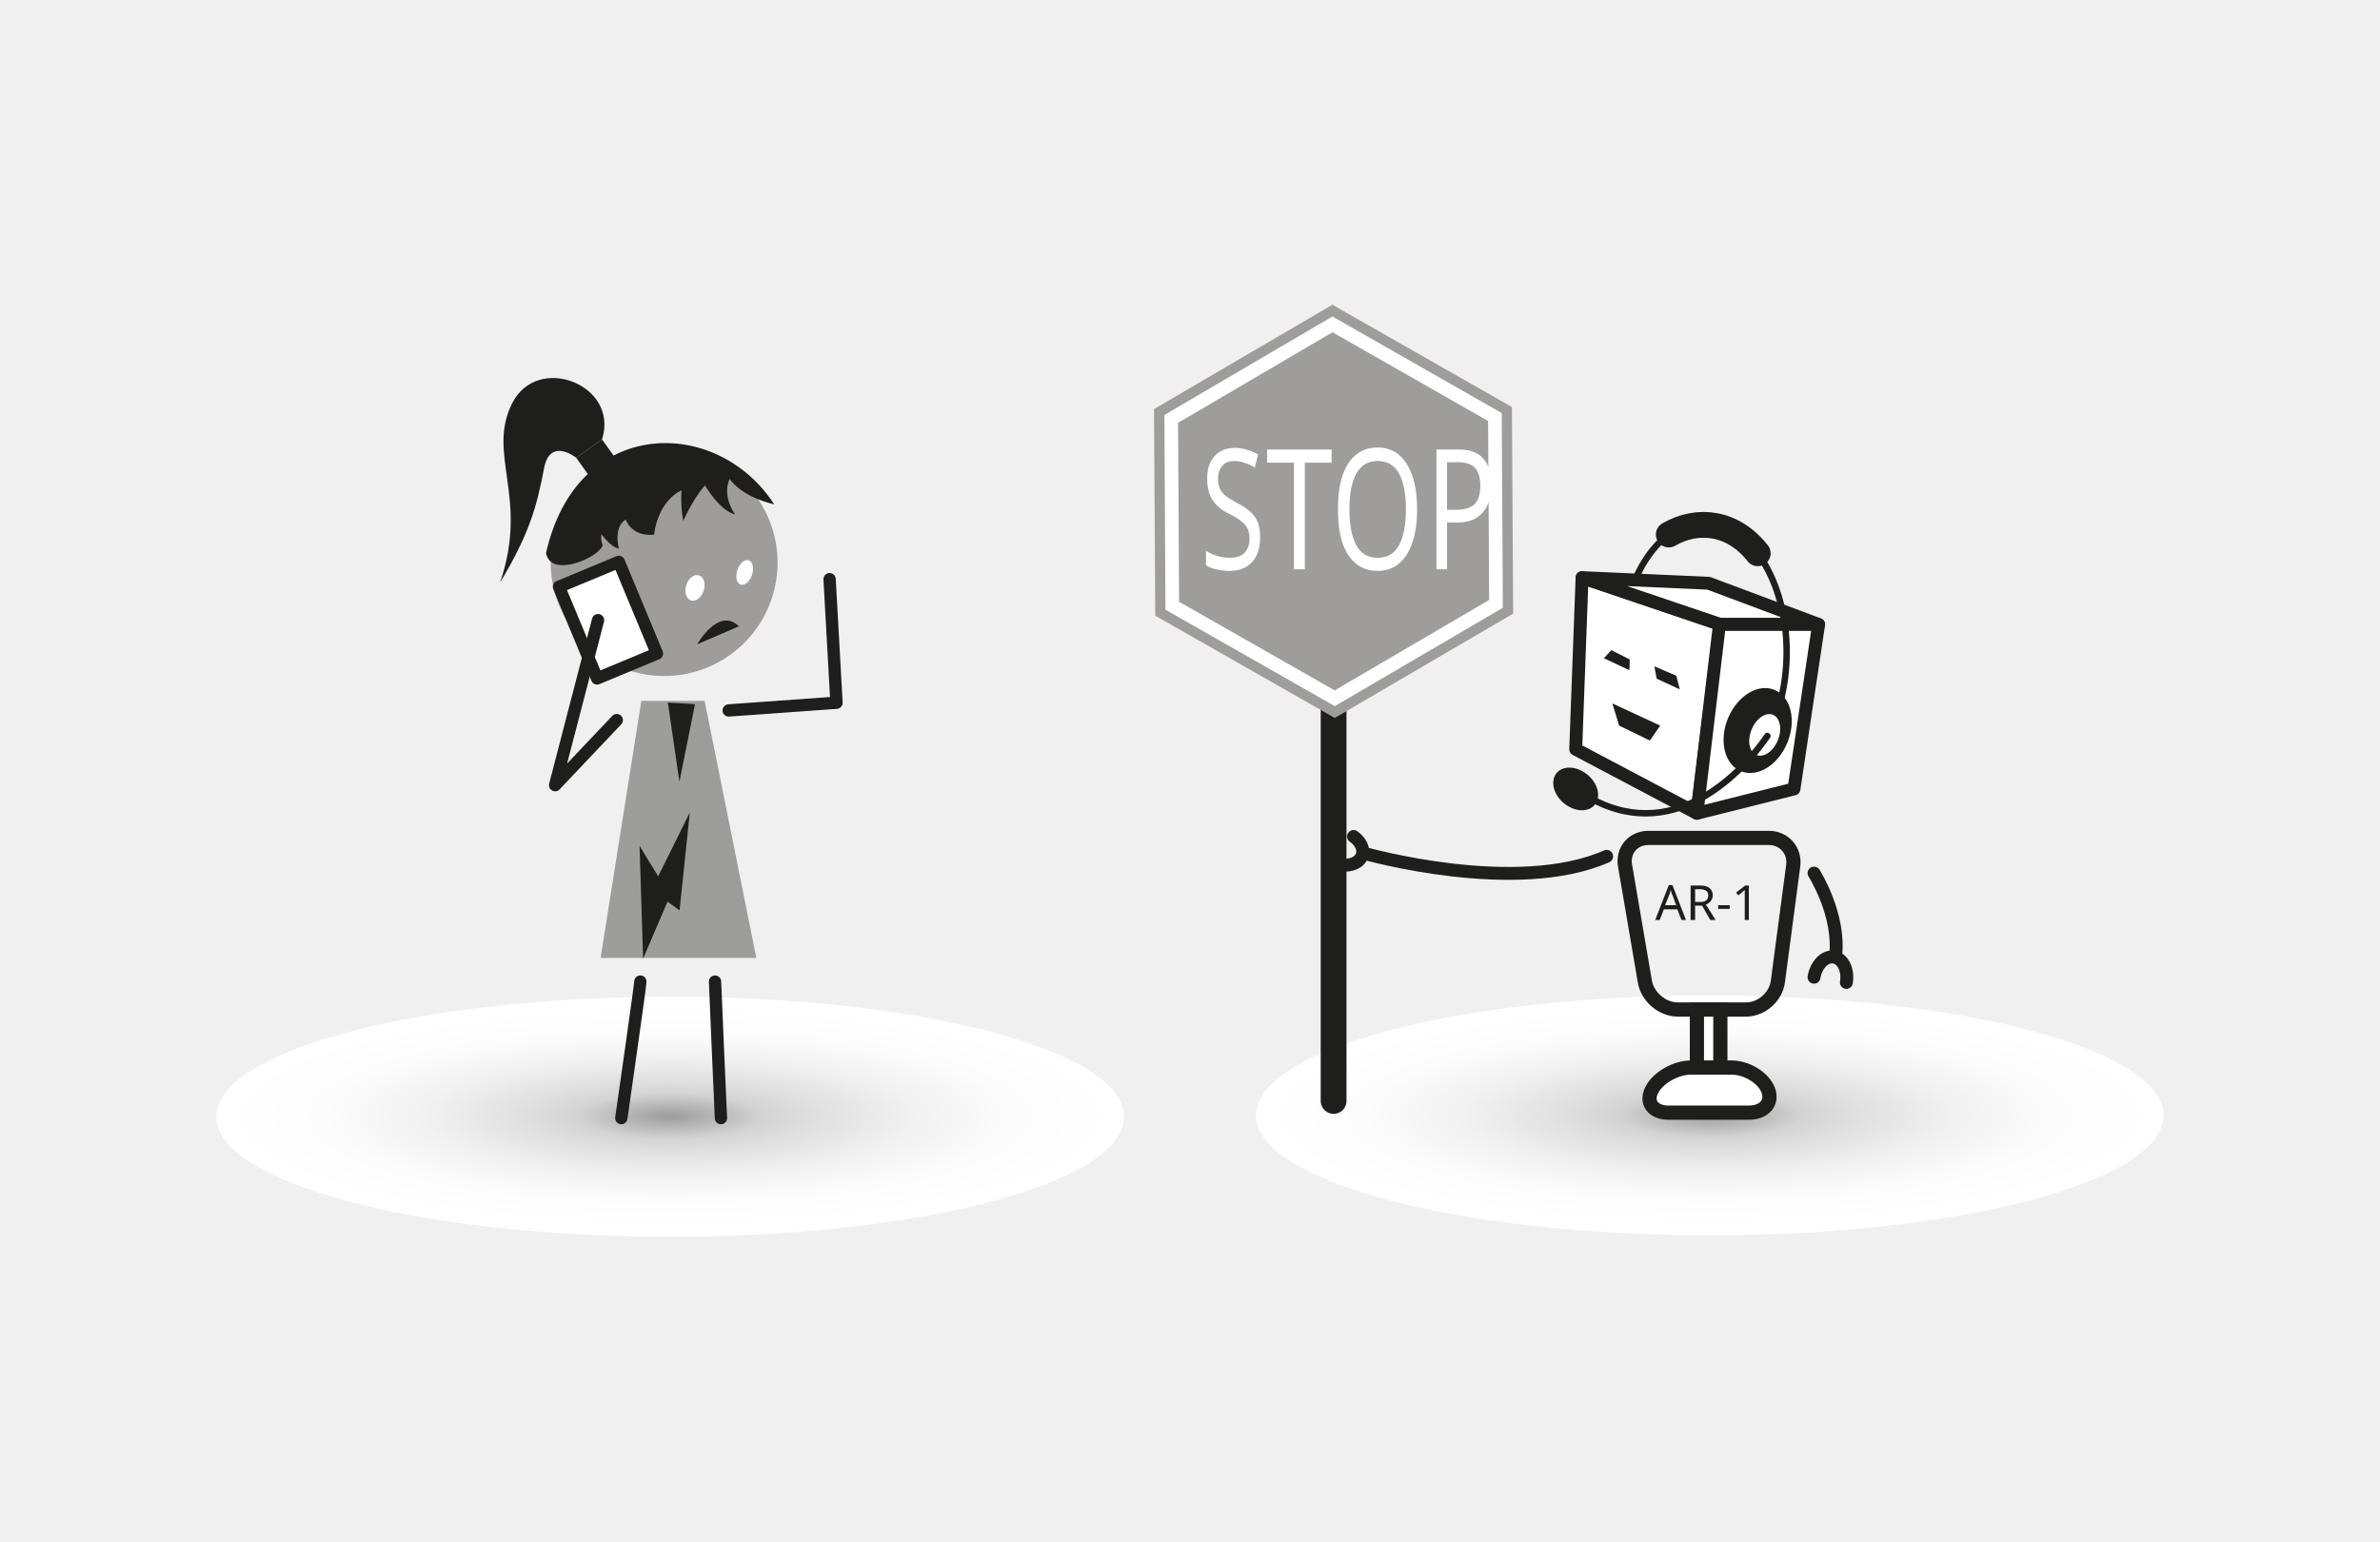
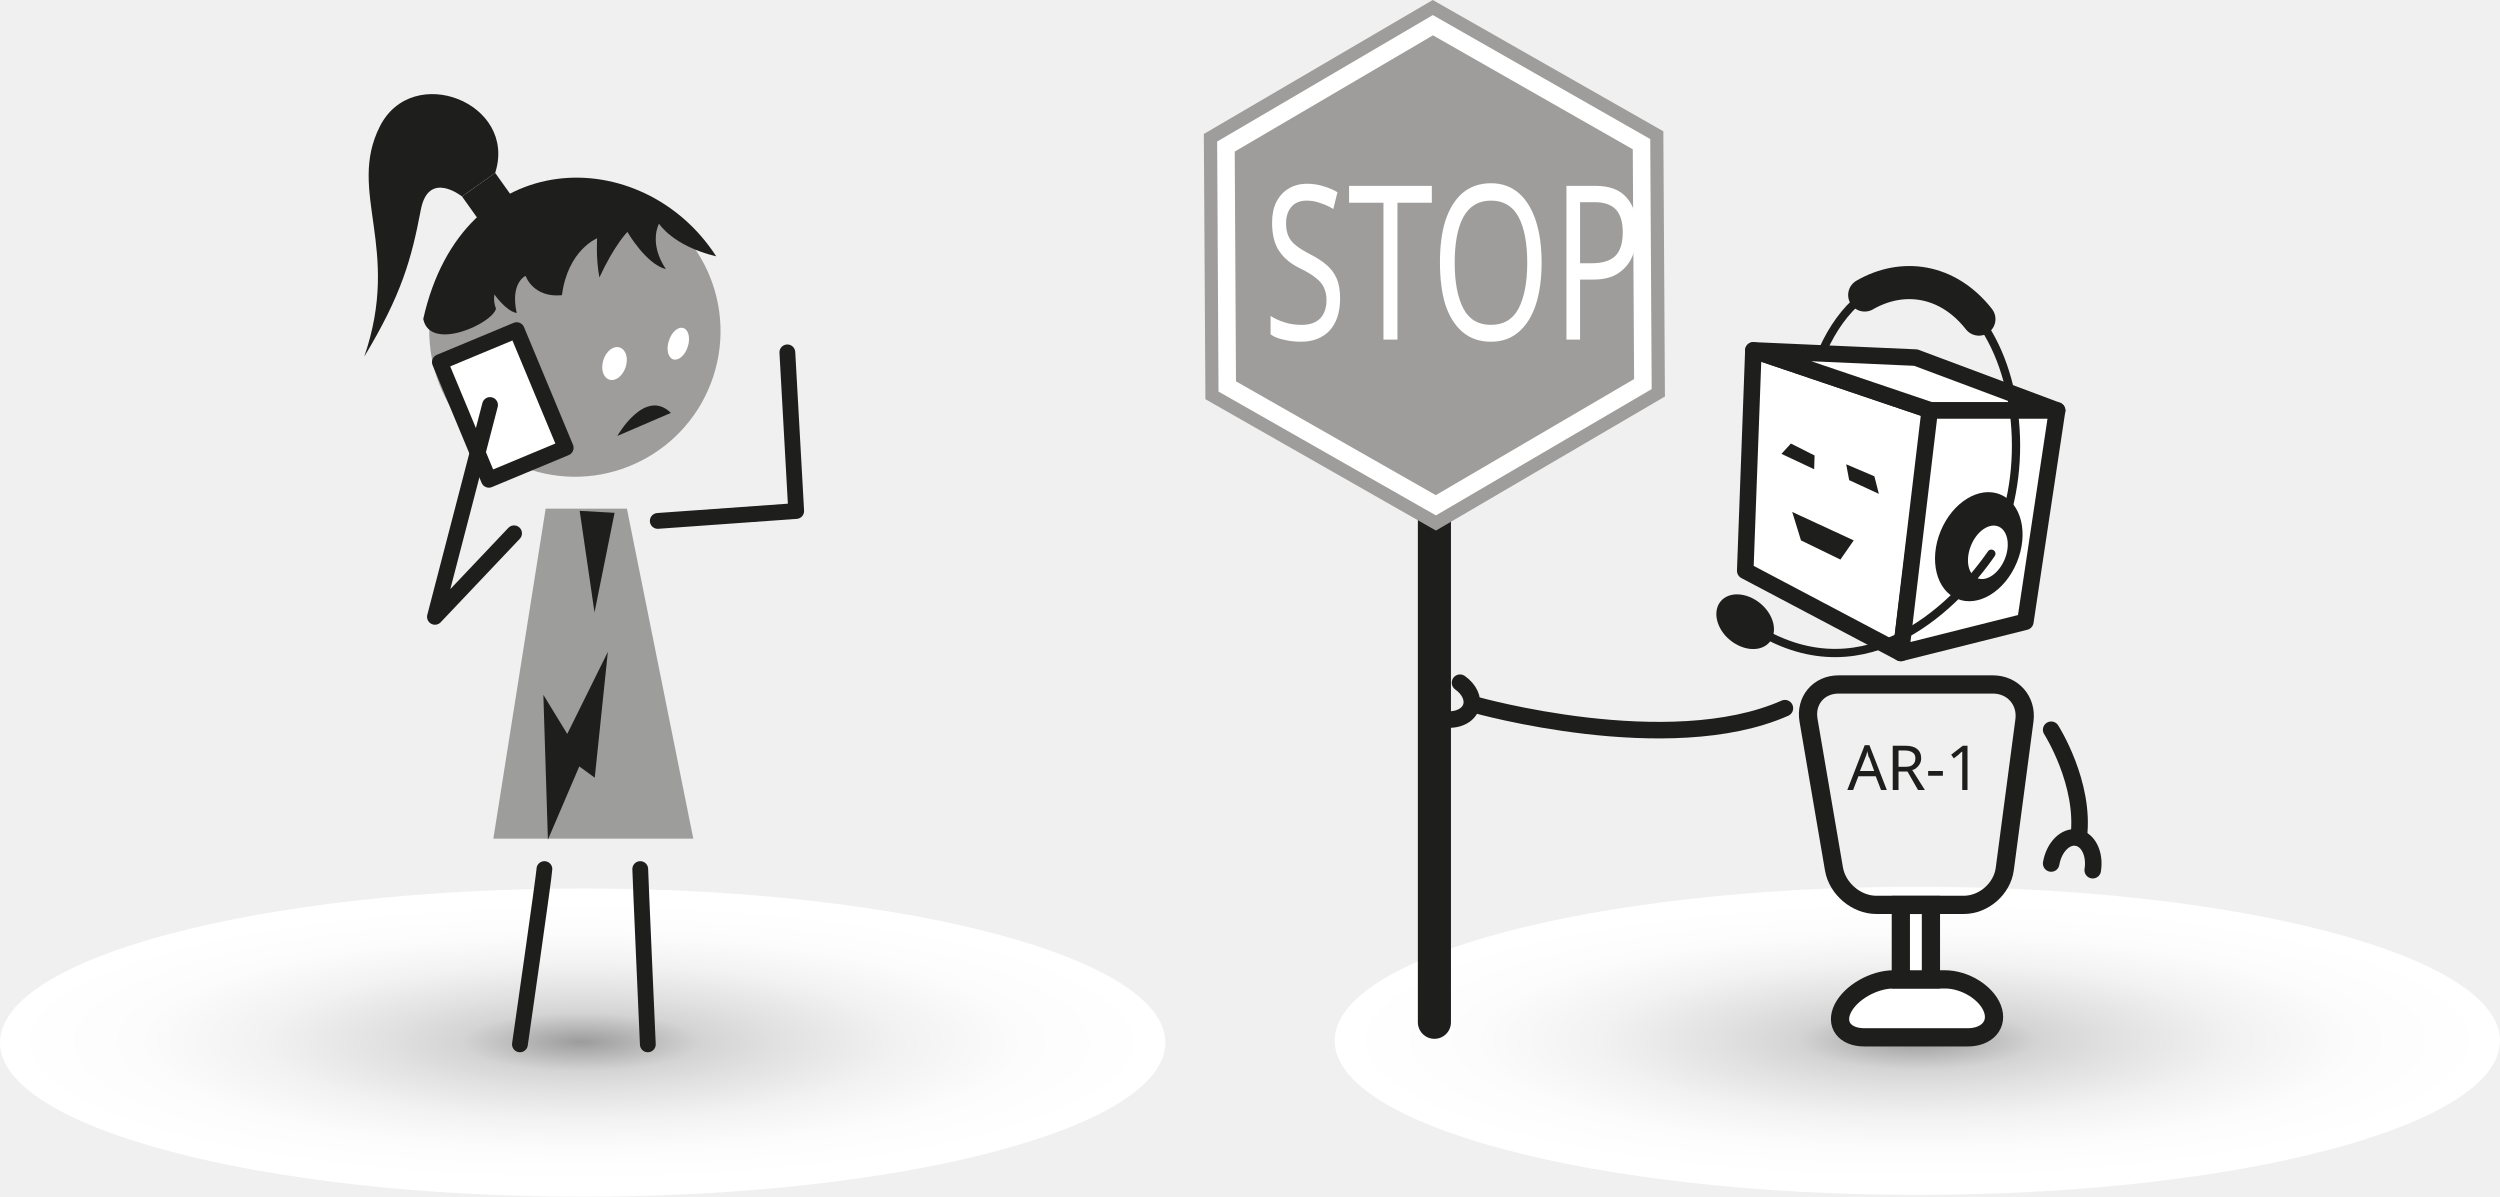
- <svg xmlns="http://www.w3.org/2000/svg" version="1.1" id="Layer_1" x="0px" y="0px" width="90.665px" height="58.73px" viewBox="0 0 90.665 58.73" enable-background="new 0 0 90.665 58.73" xml:space="preserve">
+ <svg xmlns="http://www.w3.org/2000/svg" version="1.1" id="Layer_1" x="0px" y="0px" width="74.182px" height="35.508px" viewBox="0 0 74.182 35.508" enable-background="new 0 0 74.182 35.508" xml:space="preserve">
  <g>
    <g>
      <g>
-         <radialGradient id="SVGID_1_" cx="-1132.338" cy="-440.199" r="41.525" gradientTransform="matrix(0.4097 0 0 0.0996 529.0527 86.3234)" gradientUnits="userSpaceOnUse">
+         <radialGradient id="SVGID_1_" cx="-59.219" cy="4935.225" r="41.526" gradientTransform="matrix(0.4097 0 0 0.0996 81.1539 -460.6811)" gradientUnits="userSpaceOnUse">
          <stop offset="0" style="stop-color:#9C9C9C" />
          <stop offset="0.019" style="stop-color:#A2A1A1" />
          <stop offset="0.209" style="stop-color:#D4D4D4" />
          <stop offset="0.342" style="stop-color:#E2E1E2" />
          <stop offset="0.555" style="stop-color:#F2F2F2" />
          <stop offset="0.772" style="stop-color:#FCFCFC" />
          <stop offset="1" style="stop-color:#FFFFFF" />
        </radialGradient>
-         <path fill="url(#SVGID_1_)" d="M82.422,42.493c0,2.525-7.738,4.574-17.287,4.574c-9.551,0-17.291-2.049-17.291-4.574     c0-2.521,7.74-4.568,17.291-4.568C74.684,37.925,82.422,39.972,82.422,42.493z" />
-         <polygon fill="#FFFFFF" stroke="#1E1E1C" stroke-width="0.491" stroke-linecap="round" stroke-linejoin="round" stroke-miterlimit="10" points="     64.643,30.987 60.026,28.547 60.268,22.008 65.536,23.791    " />
-         <polygon fill="#1E1E1C" points="62.071,25.535 61.1,25.078 61.383,24.772 62.086,25.127    " />
-         <polygon fill="#1E1E1C" points="63.991,26.265 63.11,25.858 63.022,25.388 63.858,25.745    " />
-         <polygon fill="#1E1E1C" points="62.85,28.215 61.68,27.646 61.422,26.801 63.245,27.646    " />
-         <polygon fill="#FFFFFF" stroke="#1E1E1C" stroke-width="0.491" stroke-linecap="round" stroke-linejoin="round" stroke-miterlimit="10" points="     65.536,23.791 60.268,22.008 65.09,22.222 69.28,23.791    " />
-         <polygon fill="#FFFFFF" stroke="#1E1E1C" stroke-width="0.491" stroke-linecap="round" stroke-linejoin="round" stroke-miterlimit="10" points="     68.34,30.059 64.643,30.987 65.502,23.791 69.28,23.791    " />
-         <path fill="none" stroke="#1E1E1C" stroke-width="0.491" stroke-linecap="round" stroke-linejoin="round" stroke-miterlimit="10" d="     M52.006,32.521c0,0,5.746,1.629,9.199,0.105" />
-         <path fill="none" stroke="#1E1E1C" stroke-width="0.491" stroke-linecap="round" stroke-linejoin="round" stroke-miterlimit="10" d="     M69.104,33.265c0,0,1.023,1.598,0.818,3.197" />
-         <path fill="#1E1E1C" d="M68.088,28.298c-0.352,0.858-1.145,1.343-1.771,1.083c-0.623-0.256-0.844-1.158-0.49-2.015     c0.354-0.854,1.145-1.342,1.77-1.081C68.223,26.542,68.44,27.442,68.088,28.298z" />
-         <path fill="none" stroke="#1E1E1C" stroke-width="0.245" stroke-linecap="round" stroke-linejoin="round" stroke-miterlimit="10" d="     M62.334,21.987c0.57-1.266,1.512-2.087,2.574-2.087c1.742,0,3.154,2.212,3.154,4.939c0,1.282-0.309,2.453-0.824,3.329" />
-         <path fill="none" stroke="#1E1E1C" stroke-width="0.491" stroke-linecap="round" stroke-linejoin="round" stroke-miterlimit="10" d="     M67.239,28.169" />
-         <path fill="none" stroke="#1E1E1C" stroke-width="0.982" stroke-linecap="round" stroke-linejoin="round" stroke-miterlimit="10" d="     M63.571,20.366c1.119-0.646,2.461-0.466,3.389,0.714" />
-         <path fill="#1E1E1C" d="M60.75,30.665c-0.25,0.297-0.773,0.271-1.178-0.065c-0.4-0.33-0.521-0.846-0.275-1.146     c0.25-0.3,0.777-0.272,1.18,0.065C60.879,29.852,61,30.362,60.75,30.665z" />
-         <path fill="#FFFFFF" d="M67.725,28.207c-0.174,0.423-0.539,0.673-0.814,0.558c-0.277-0.112-0.359-0.546-0.184-0.972     c0.172-0.421,0.537-0.671,0.816-0.558C67.815,27.351,67.899,27.786,67.725,28.207z" />
-         <path fill="none" stroke="#1E1E1C" stroke-width="0.245" stroke-linecap="round" stroke-linejoin="round" stroke-miterlimit="10" d="     M67.329,28.042c-1.152,1.661-3.943,4.389-7.303,2.017" />
-         <text transform="matrix(1 0 0 1 63.0552 35.0518)" fill="#1E1E1C" font-family="'ArialRoundedMTBold'" font-size="1.838">AR-1</text>
+         <path fill="url(#SVGID_1_)" d="M74.18,30.881c0,2.525-7.736,4.574-17.287,4.574s-17.289-2.049-17.289-4.574     c0-2.521,7.738-4.568,17.289-4.568S74.18,28.361,74.18,30.881z" />
+         <polygon fill="#FFFFFF" stroke="#1E1E1C" stroke-width="0.491" stroke-linecap="round" stroke-linejoin="round" stroke-miterlimit="10" points="     56.403,19.375 51.786,16.936 52.028,10.397 57.296,12.18    " />
+         <polygon fill="#1E1E1C" points="53.831,13.924 52.86,13.467 53.141,13.161 53.844,13.516    " />
+         <polygon fill="#1E1E1C" points="55.751,14.654 54.87,14.247 54.782,13.777 55.618,14.133    " />
+         <polygon fill="#1E1E1C" points="54.61,16.604 53.44,16.035 53.18,15.191 55.005,16.035    " />
+         <polygon fill="#FFFFFF" stroke="#1E1E1C" stroke-width="0.491" stroke-linecap="round" stroke-linejoin="round" stroke-miterlimit="10" points="     57.296,12.18 52.028,10.397 56.848,10.611 61.04,12.18    " />
+         <polygon fill="#FFFFFF" stroke="#1E1E1C" stroke-width="0.491" stroke-linecap="round" stroke-linejoin="round" stroke-miterlimit="10" points="     60.098,18.448 56.403,19.375 57.26,12.18 61.04,12.18    " />
+         <path fill="none" stroke="#1E1E1C" stroke-width="0.491" stroke-linecap="round" stroke-linejoin="round" stroke-miterlimit="10" d="     M43.764,20.91c0,0,5.746,1.629,9.199,0.104" />
+         <path fill="none" stroke="#1E1E1C" stroke-width="0.491" stroke-linecap="round" stroke-linejoin="round" stroke-miterlimit="10" d="     M60.864,21.654c0,0,1.021,1.598,0.816,3.196" />
+         <path fill="#1E1E1C" d="M59.846,16.686c-0.352,0.858-1.145,1.345-1.77,1.084c-0.623-0.256-0.844-1.157-0.49-2.016     c0.354-0.854,1.146-1.342,1.771-1.08C59.983,14.93,60.2,15.831,59.846,16.686z" />
+         <path fill="none" stroke="#1E1E1C" stroke-width="0.245" stroke-linecap="round" stroke-linejoin="round" stroke-miterlimit="10" d="     M54.093,10.375c0.57-1.266,1.514-2.087,2.574-2.087c1.742,0,3.154,2.212,3.154,4.938c0,1.281-0.311,2.453-0.824,3.328" />
+         <path fill="none" stroke="#1E1E1C" stroke-width="0.491" stroke-linecap="round" stroke-linejoin="round" stroke-miterlimit="10" d="     M58.999,16.557" />
+         <path fill="none" stroke="#1E1E1C" stroke-width="0.982" stroke-linecap="round" stroke-linejoin="round" stroke-miterlimit="10" d="     M55.331,8.754c1.119-0.646,2.461-0.466,3.389,0.715" />
+         <path fill="#1E1E1C" d="M52.509,19.053c-0.25,0.297-0.771,0.271-1.178-0.063c-0.4-0.33-0.521-0.847-0.275-1.146     c0.25-0.301,0.777-0.271,1.182,0.064C52.637,18.241,52.759,18.75,52.509,19.053z" />
+         <path fill="#FFFFFF" d="M59.485,16.596c-0.176,0.422-0.539,0.672-0.814,0.559c-0.277-0.112-0.359-0.546-0.184-0.973     c0.172-0.422,0.537-0.672,0.814-0.559C59.575,15.74,59.659,16.174,59.485,16.596z" />
+         <path fill="none" stroke="#1E1E1C" stroke-width="0.245" stroke-linecap="round" stroke-linejoin="round" stroke-miterlimit="10" d="     M59.089,16.43c-1.15,1.662-3.941,4.391-7.303,2.019" />
+         <text transform="matrix(1 0 0 1 54.8152 23.4409)" fill="#1E1E1C" font-family="'ArialRoundedMTBold'" font-size="1.838">AR-1</text>
        <g>
-           <path fill="none" stroke="#1E1E1C" stroke-width="0.541" stroke-miterlimit="10" d="M67.727,37.399      c-0.077,0.586-0.624,1.064-1.214,1.064h-2.596c-0.59,0-1.155-0.477-1.255-1.059l-0.756-4.42c-0.1-0.582,0.302-1.059,0.892-1.059      h4.58c0.59,0,1.01,0.479,0.933,1.064L67.727,37.399z" />
+           <path fill="none" stroke="#1E1E1C" stroke-width="0.541" stroke-miterlimit="10" d="M59.487,25.788      c-0.078,0.586-0.625,1.062-1.215,1.062h-2.598c-0.59,0-1.152-0.477-1.254-1.059l-0.756-4.42c-0.1-0.582,0.301-1.061,0.891-1.061      h4.58c0.59,0,1.012,0.479,0.936,1.064L59.487,25.788z" />
        </g>
        <g>
-           <path fill="#FFFFFF" d="M67.358,41.533c-0.184-0.474-0.817-0.86-1.407-0.86h-1.525c-0.59,0-1.268,0.387-1.505,0.86      s0.052,0.86,0.642,0.86h3.057C67.208,42.394,67.542,42.007,67.358,41.533z" />
-           <path fill="none" stroke="#1E1E1C" stroke-width="0.541" stroke-miterlimit="10" d="M67.358,41.533      c-0.184-0.474-0.817-0.86-1.407-0.86h-1.525c-0.59,0-1.268,0.387-1.505,0.86s0.052,0.86,0.642,0.86h3.057      C67.208,42.394,67.542,42.007,67.358,41.533z" />
+           <path fill="#FFFFFF" d="M59.118,29.922c-0.186-0.475-0.816-0.861-1.406-0.861h-1.525c-0.59,0-1.268,0.389-1.506,0.861      c-0.236,0.473,0.053,0.859,0.643,0.859h3.057C58.968,30.783,59.302,30.395,59.118,29.922z" />
+           <path fill="none" stroke="#1E1E1C" stroke-width="0.541" stroke-miterlimit="10" d="M59.118,29.922      c-0.186-0.475-0.816-0.861-1.406-0.861h-1.525c-0.59,0-1.268,0.389-1.506,0.861c-0.236,0.473,0.053,0.859,0.643,0.859h3.057      C58.968,30.783,59.302,30.395,59.118,29.922z" />
        </g>
-         <rect x="64.643" y="38.464" fill="#FFFFFF" stroke="#1E1E1C" stroke-width="0.541" stroke-miterlimit="10" width="0.893" height="2.209" />
-         <path fill="none" stroke="#1E1E1C" stroke-width="0.491" stroke-linecap="round" stroke-linejoin="round" stroke-miterlimit="10" d="     M69.104,37.233c0.082-0.479,0.418-0.824,0.758-0.766c0.342,0.053,0.553,0.484,0.475,0.965" />
-         <path fill="none" stroke="#1E1E1C" stroke-width="0.491" stroke-linecap="round" stroke-linejoin="round" stroke-miterlimit="10" d="     M51.563,31.87c0.27,0.191,0.408,0.471,0.328,0.717c-0.109,0.328-0.572,0.469-1.033,0.312" />
+         <rect x="56.403" y="26.852" fill="#FFFFFF" stroke="#1E1E1C" stroke-width="0.541" stroke-miterlimit="10" width="0.893" height="2.209" />
+         <path fill="none" stroke="#1E1E1C" stroke-width="0.491" stroke-linecap="round" stroke-linejoin="round" stroke-miterlimit="10" d="     M60.864,25.622c0.082-0.479,0.418-0.824,0.758-0.768c0.342,0.055,0.553,0.484,0.475,0.967" />
+         <path fill="none" stroke="#1E1E1C" stroke-width="0.491" stroke-linecap="round" stroke-linejoin="round" stroke-miterlimit="10" d="     M43.323,20.258c0.27,0.191,0.408,0.471,0.328,0.717c-0.109,0.328-0.572,0.471-1.033,0.312" />
      </g>
      <g>
-         <line fill="none" stroke="#1E1E1C" stroke-width="0.982" stroke-linecap="round" stroke-linejoin="round" stroke-miterlimit="10" x1="50.803" y1="25.341" x2="50.803" y2="41.946" />
+         <line fill="none" stroke="#1E1E1C" stroke-width="0.982" stroke-linecap="round" stroke-linejoin="round" stroke-miterlimit="10" x1="42.563" y1="13.729" x2="42.563" y2="30.334" />
        <g>
-           <polygon fill="#9E9D9C" points="44.009,23.458 43.962,15.586 50.756,11.611 57.596,15.507 57.643,23.378 50.848,27.354     " />
-           <polygon fill="none" stroke="#FFFFFF" stroke-width="0.52" stroke-miterlimit="10" points="44.657,23.078 44.618,15.96       50.76,12.359 56.948,15.889 56.989,23.008 50.846,26.604     " />
-           <text transform="matrix(0.7176 0 0 1 45.7065 21.689)" fill="#FFFFFF" font-family="'ArialNarrow-Bold'" font-size="6.397">STOP</text>
+           <polygon fill="#9E9D9C" points="35.768,11.846 35.721,3.975 42.514,0 49.356,3.896 49.403,11.766 42.608,15.743     " />
+           <polygon fill="none" stroke="#FFFFFF" stroke-width="0.52" stroke-miterlimit="10" points="36.416,11.467 36.377,4.349       42.518,0.748 48.708,4.278 48.749,11.397 42.606,14.993     " />
+           <text transform="matrix(0.7176 0 0 1 37.4661 10.0776)" fill="#FFFFFF" font-family="'ArialNarrow-Bold'" font-size="6.397">STOP</text>
        </g>
      </g>
    </g>
    <g>
-       <radialGradient id="SVGID_2_" cx="13818.102" cy="-440.122" r="41.527" gradientTransform="matrix(-0.4097 0 0 0.0996 5686.808 86.3675)" gradientUnits="userSpaceOnUse">
+       <radialGradient id="SVGID_2_" cx="11227.831" cy="4935.306" r="41.526" gradientTransform="matrix(-0.4097 0 0 0.0996 4617.332 -460.6362)" gradientUnits="userSpaceOnUse">
        <stop offset="0" style="stop-color:#9C9C9C" />
        <stop offset="0.019" style="stop-color:#A2A1A1" />
        <stop offset="0.209" style="stop-color:#D4D4D4" />
        <stop offset="0.342" style="stop-color:#E2E1E2" />
        <stop offset="0.555" style="stop-color:#F2F2F2" />
        <stop offset="0.772" style="stop-color:#FCFCFC" />
        <stop offset="1" style="stop-color:#FFFFFF" />
      </radialGradient>
-       <ellipse fill="url(#SVGID_2_)" cx="25.531" cy="42.548" rx="17.29" ry="4.572" />
+       <ellipse fill="url(#SVGID_2_)" cx="17.29" cy="30.937" rx="17.29" ry="4.572" />
      <g>
-         <path fill="#9E9D9C" d="M29.409,22.774c-0.74,2.269-3.178,3.51-5.445,2.77c-2.27-0.738-3.512-3.175-2.771-5.442     c0.738-2.271,3.174-3.511,5.447-2.771C28.905,18.067,30.146,20.504,29.409,22.774z" />
-         <rect x="22.258" y="16.843" transform="matrix(0.5803 0.8144 -0.8144 0.5803 23.7341 -11.1599)" fill="#1E1E1C" width="0.872" height="1.207" />
-         <path fill="#1E1E1C" d="M19.05,22.192c1.111-3.237-0.521-4.872,0.459-6.824c0.965-1.929,4.094-0.705,3.424,1.373     c-0.562,0.398-0.982,0.701-0.982,0.701s-0.998-0.803-1.225,0.4C20.448,19.301,20.163,20.345,19.05,22.192z" />
-         <path fill="#FFFFFF" d="M28.649,21.899c-0.082,0.26-0.277,0.424-0.432,0.375c-0.154-0.051-0.213-0.298-0.127-0.555     c0.084-0.256,0.273-0.423,0.43-0.373C28.675,21.397,28.731,21.646,28.649,21.899z" />
-         <path fill="#FFFFFF" d="M26.804,22.507c-0.086,0.262-0.303,0.429-0.486,0.368c-0.182-0.06-0.258-0.321-0.174-0.583     c0.086-0.266,0.303-0.43,0.484-0.369C26.813,21.98,26.892,22.242,26.804,22.507z" />
-         <path fill="#1E1E1C" d="M26.558,24.547c0,0,0.818-1.445,1.588-0.683" />
-         <rect x="21.925" y="21.737" transform="matrix(0.9233 -0.3841 0.3841 0.9233 -7.2989 10.7082)" fill="#FFFFFF" stroke="#1E1E1C" stroke-width="0.469" stroke-linecap="round" stroke-linejoin="round" stroke-miterlimit="10" width="2.469" height="3.782" />
+         <path fill="#9E9D9C" d="M21.168,11.163c-0.74,2.27-3.178,3.51-5.445,2.77c-2.27-0.736-3.512-3.174-2.771-5.44     c0.738-2.271,3.174-3.512,5.447-2.771C20.664,6.456,21.906,8.893,21.168,11.163z" />
+         <rect x="14.018" y="5.231" transform="matrix(0.5805 0.8143 -0.8143 0.5805 10.8148 -9.3218)" fill="#1E1E1C" width="0.873" height="1.207" />
+         <path fill="#1E1E1C" d="M10.809,10.581c1.111-3.236-0.521-4.872,0.459-6.823c0.966-1.93,4.095-0.705,3.425,1.373     c-0.562,0.397-0.982,0.7-0.982,0.7s-0.998-0.803-1.225,0.399C12.207,7.691,11.922,8.734,10.809,10.581z" />
+         <path fill="#FFFFFF" d="M20.408,10.288c-0.082,0.26-0.277,0.424-0.433,0.375c-0.153-0.051-0.213-0.298-0.127-0.555     c0.084-0.258,0.273-0.424,0.431-0.373C20.434,9.786,20.49,10.035,20.408,10.288z" />
+         <path fill="#FFFFFF" d="M18.564,10.895c-0.087,0.264-0.304,0.431-0.486,0.369c-0.182-0.061-0.258-0.32-0.174-0.584     c0.086-0.266,0.303-0.43,0.483-0.369C18.573,10.369,18.652,10.631,18.564,10.895z" />
+         <path fill="#1E1E1C" d="M18.318,12.936c0,0,0.817-1.444,1.588-0.684" />
+         <rect x="13.686" y="10.125" transform="matrix(0.9231 -0.3844 0.3844 0.9231 -3.4729 6.6597)" fill="#FFFFFF" stroke="#1E1E1C" stroke-width="0.469" stroke-linecap="round" stroke-linejoin="round" stroke-miterlimit="10" width="2.469" height="3.782" />
        <g>
-           <polyline fill="none" stroke="#1E1E1C" stroke-width="0.469" stroke-linecap="round" stroke-linejoin="round" points="      22.782,23.629 21.147,29.915 23.495,27.436     " />
+           <polyline fill="none" stroke="#1E1E1C" stroke-width="0.469" stroke-linecap="round" stroke-linejoin="round" points="      14.541,12.018 12.906,18.303 15.254,15.825     " />
        </g>
-         <polyline fill="none" stroke="#1E1E1C" stroke-width="0.469" stroke-linecap="round" stroke-linejoin="round" stroke-miterlimit="10" points="     31.603,22.067 31.866,26.774 27.759,27.068    " />
-         <path fill="none" stroke="#1E1E1C" stroke-width="0.469" stroke-linecap="round" stroke-linejoin="round" stroke-miterlimit="10" d="     M24.394,37.399c0,0.154-0.725,5.201-0.725,5.201" />
-         <path fill="none" stroke="#1E1E1C" stroke-width="0.469" stroke-linecap="round" stroke-linejoin="round" stroke-miterlimit="10" d="     M27.239,37.399c0,0.154,0.225,5.201,0.225,5.201" />
-         <polygon fill="#9D9D9C" points="28.812,36.497 22.88,36.497 24.431,26.705 26.843,26.705    " />
-         <path fill="#1E1E1C" d="M27.796,18.248c0,0,0.404,0.659,1.697,0.969c-2.168-3.365-7.52-3.382-8.693,1.859     c0.199,0.991,2.068,0.132,2.158-0.308c-0.09-0.22-0.045-0.418-0.045-0.418s0.338,0.493,0.66,0.55     c-0.199-0.903,0.264-1.101,0.264-1.101s0.219,0.66,1.078,0.573c0.176-1.343,1.045-1.69,1.045-1.69s-0.043,0.572,0.066,1.164     c0.459-0.985,0.832-1.35,0.832-1.35s0.545,0.95,1.143,1.105C27.474,18.813,27.796,18.248,27.796,18.248z" />
-         <polygon fill="#1E1E1C" points="26.278,30.954 25.073,33.388 24.364,32.229 24.499,36.526 25.429,34.353 25.888,34.688    " />
-         <polygon fill="#1E1E1C" points="25.882,29.784 25.442,26.769 26.476,26.829    " />
+         <polyline fill="none" stroke="#1E1E1C" stroke-width="0.469" stroke-linecap="round" stroke-linejoin="round" stroke-miterlimit="10" points="     23.363,10.456 23.625,15.163 19.518,15.457    " />
+         <path fill="none" stroke="#1E1E1C" stroke-width="0.469" stroke-linecap="round" stroke-linejoin="round" stroke-miterlimit="10" d="     M16.154,25.788c0,0.154-0.726,5.201-0.726,5.201" />
+         <path fill="none" stroke="#1E1E1C" stroke-width="0.469" stroke-linecap="round" stroke-linejoin="round" stroke-miterlimit="10" d="     M18.998,25.788c0,0.154,0.225,5.201,0.225,5.201" />
+         <polygon fill="#9D9D9C" points="20.572,24.885 14.639,24.885 16.191,15.094 18.602,15.094    " />
+         <path fill="#1E1E1C" d="M19.555,6.637c0,0,0.404,0.658,1.697,0.969c-2.168-3.364-7.52-3.382-8.693,1.859     c0.199,0.99,2.068,0.131,2.158-0.309c-0.09-0.221-0.045-0.418-0.045-0.418s0.338,0.493,0.66,0.55     c-0.199-0.903,0.264-1.103,0.264-1.103s0.22,0.66,1.078,0.574c0.176-1.344,1.045-1.689,1.045-1.689s-0.043,0.57,0.066,1.164     c0.459-0.985,0.832-1.352,0.832-1.352s0.545,0.95,1.143,1.105C19.234,7.202,19.555,6.637,19.555,6.637z" />
+         <polygon fill="#1E1E1C" points="18.037,19.342 16.832,21.777 16.123,20.618 16.258,24.915 17.189,22.742 17.648,23.077    " />
+         <polygon fill="#1E1E1C" points="17.641,18.172 17.201,15.158 18.236,15.217    " />
      </g>
    </g>
  </g>
</svg>
